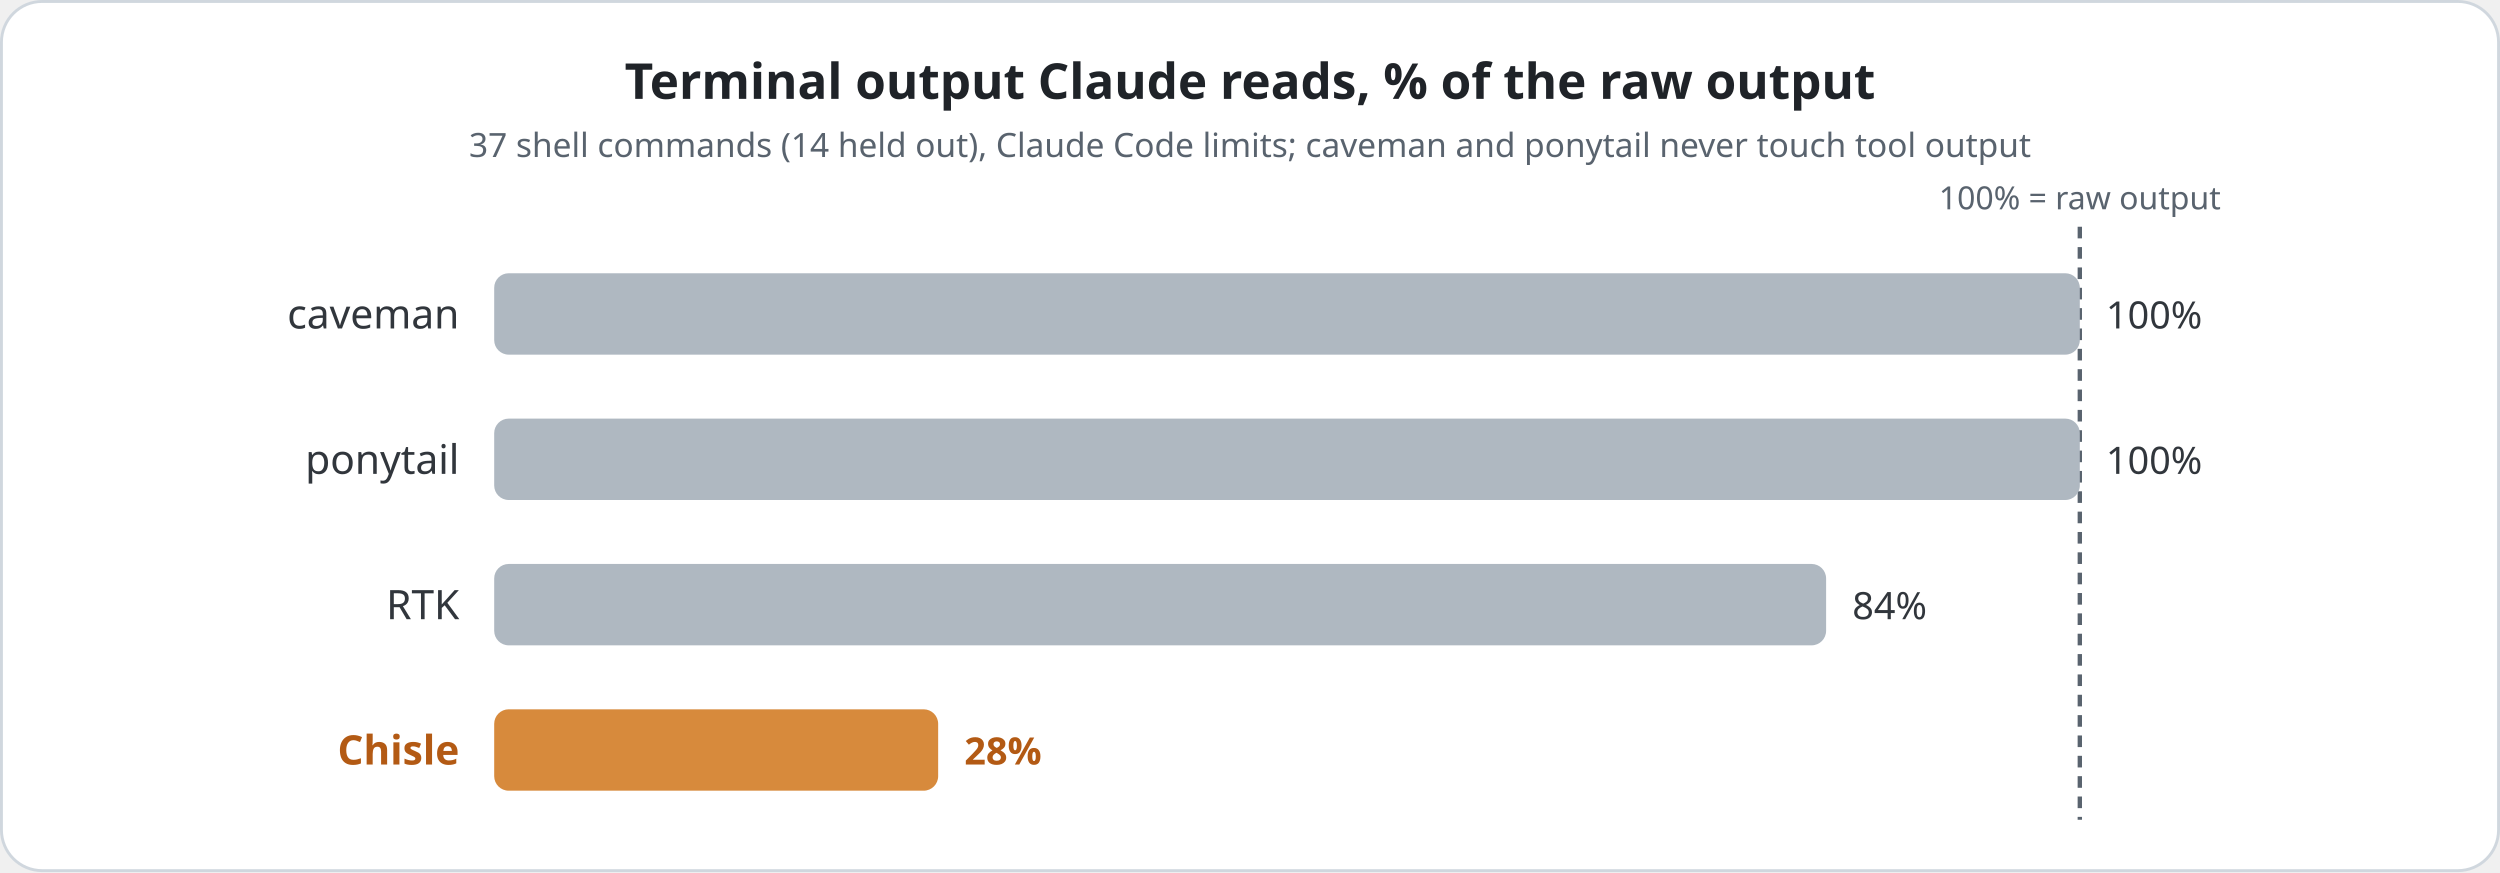
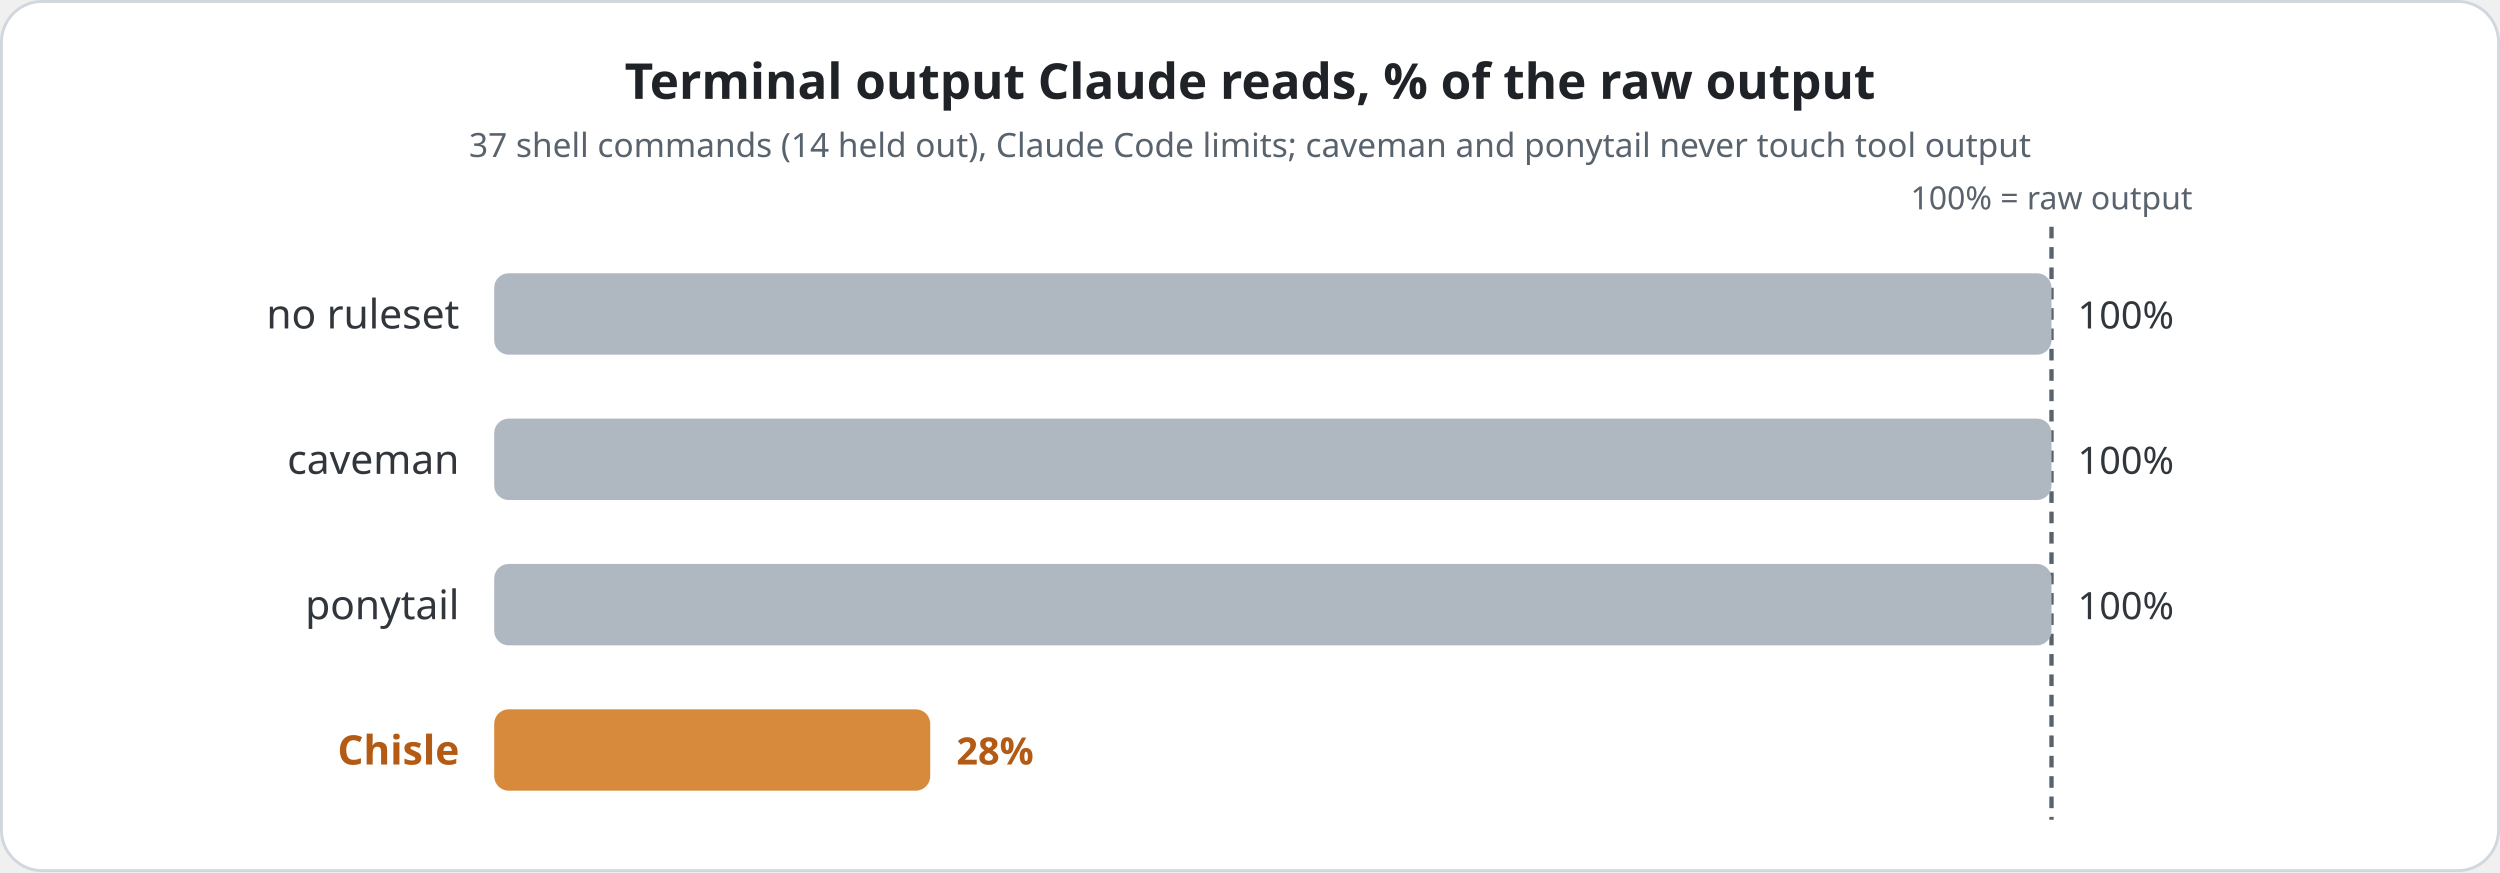
- <svg xmlns="http://www.w3.org/2000/svg" width="860" height="300" viewBox="0 0 860 300" font-family="-apple-system,BlinkMacSystemFont,'Segoe UI','Noto Sans',Helvetica,Arial,sans-serif" role="img" aria-label="Terminal output Claude reads across 37 shell commands, as percent of the raw output. caveman 100%, ponytail 100%, RTK 84%, Chisle 28%.">
+ <svg xmlns="http://www.w3.org/2000/svg" width="860" height="300" viewBox="0 0 860 300" font-family="-apple-system,BlinkMacSystemFont,'Segoe UI','Noto Sans',Helvetica,Arial,sans-serif" role="img" aria-label="Terminal output Claude reads across 37 shell commands, as percent of the raw output. no ruleset 100%, caveman 100%, ponytail 100%, Chisle 28%.">
  <rect x="0.5" y="0.5" width="859" height="299" rx="14" fill="#ffffff" stroke="#d0d7de" />
  <text x="430" y="34" font-size="17" font-weight="700" fill="#1f2328" text-anchor="middle">Terminal output Claude reads, % of the raw output</text>
  <text x="430" y="54" font-size="11.5" fill="#59636e" text-anchor="middle">37 shell commands (14 held out), Claude Code limits; caveman and ponytail never touch tool output</text>
-   <line x1="715.455" y1="78" x2="715.455" y2="282" stroke="#59636e" stroke-width="1.5" stroke-dasharray="4 3" />
-   <text x="715.455" y="72" font-size="11" fill="#59636e" text-anchor="middle">100% = raw output</text>
-   <text x="158" y="113" font-size="14" fill="#31363c" text-anchor="end">caveman</text>
-   <rect x="170" y="94" width="545.455" height="28" rx="5" fill="#afb8c1">
-     <animate attributeName="width" values="0;545.455" dur="0.9s" begin="0.00s" fill="freeze" calcMode="spline" keySplines="0.2 0.7 0.2 1" />
+   <line x1="705.714" y1="78" x2="705.714" y2="282" stroke="#59636e" stroke-width="1.5" stroke-dasharray="4 3" />
+   <text x="705.714" y="72" font-size="11" fill="#59636e" text-anchor="middle">100% = raw output</text>
+   <text x="158" y="113" font-size="14" fill="#31363c" text-anchor="end">no ruleset</text>
+   <rect x="170" y="94" width="535.714" height="28" rx="5" fill="#afb8c1">
+     <animate attributeName="width" values="0;535.714" dur="0.9s" begin="0.00s" fill="freeze" calcMode="spline" keySplines="0.2 0.7 0.2 1" />
  </rect>
-   <text x="724.455" y="113" font-size="13" fill="#31363c">100%</text>
-   <text x="158" y="163" font-size="14" fill="#31363c" text-anchor="end">ponytail</text>
-   <rect x="170" y="144" width="545.455" height="28" rx="5" fill="#afb8c1">
-     <animate attributeName="width" values="0;545.455" dur="0.9s" begin="0.12s" fill="freeze" calcMode="spline" keySplines="0.2 0.7 0.2 1" />
+   <text x="714.714" y="113" font-size="13" fill="#31363c">100%</text>
+   <text x="158" y="163" font-size="14" fill="#31363c" text-anchor="end">caveman</text>
+   <rect x="170" y="144" width="535.714" height="28" rx="5" fill="#afb8c1">
+     <animate attributeName="width" values="0;535.714" dur="0.9s" begin="0.12s" fill="freeze" calcMode="spline" keySplines="0.2 0.7 0.2 1" />
  </rect>
-   <text x="724.455" y="163" font-size="13" fill="#31363c">100%</text>
-   <text x="158" y="213" font-size="14" fill="#31363c" text-anchor="end">RTK</text>
-   <rect x="170" y="194" width="458.182" height="28" rx="5" fill="#afb8c1">
-     <animate attributeName="width" values="0;458.182" dur="0.9s" begin="0.24s" fill="freeze" calcMode="spline" keySplines="0.2 0.7 0.2 1" />
+   <text x="714.714" y="163" font-size="13" fill="#31363c">100%</text>
+   <text x="158" y="213" font-size="14" fill="#31363c" text-anchor="end">ponytail</text>
+   <rect x="170" y="194" width="535.714" height="28" rx="5" fill="#afb8c1">
+     <animate attributeName="width" values="0;535.714" dur="0.9s" begin="0.24s" fill="freeze" calcMode="spline" keySplines="0.2 0.7 0.2 1" />
  </rect>
-   <text x="637.182" y="213" font-size="13" fill="#31363c">84%</text>
+   <text x="714.714" y="213" font-size="13" fill="#31363c">100%</text>
  <text x="158" y="263" font-size="14" fill="#b35a14" text-anchor="end" font-weight="700">Chisle</text>
-   <rect x="170" y="244" width="152.727" height="28" rx="5" fill="#d78a3c">
-     <animate attributeName="width" values="0;152.727" dur="0.9s" begin="0.36s" fill="freeze" calcMode="spline" keySplines="0.2 0.7 0.2 1" />
+   <rect x="170" y="244" width="150" height="28" rx="5" fill="#d78a3c">
+     <animate attributeName="width" values="0;150" dur="0.9s" begin="0.36s" fill="freeze" calcMode="spline" keySplines="0.2 0.7 0.2 1" />
  </rect>
-   <text x="331.727" y="263" font-size="13" fill="#b35a14" font-weight="700">28%</text>
+   <text x="329" y="263" font-size="13" fill="#b35a14" font-weight="700">28%</text>
</svg>
